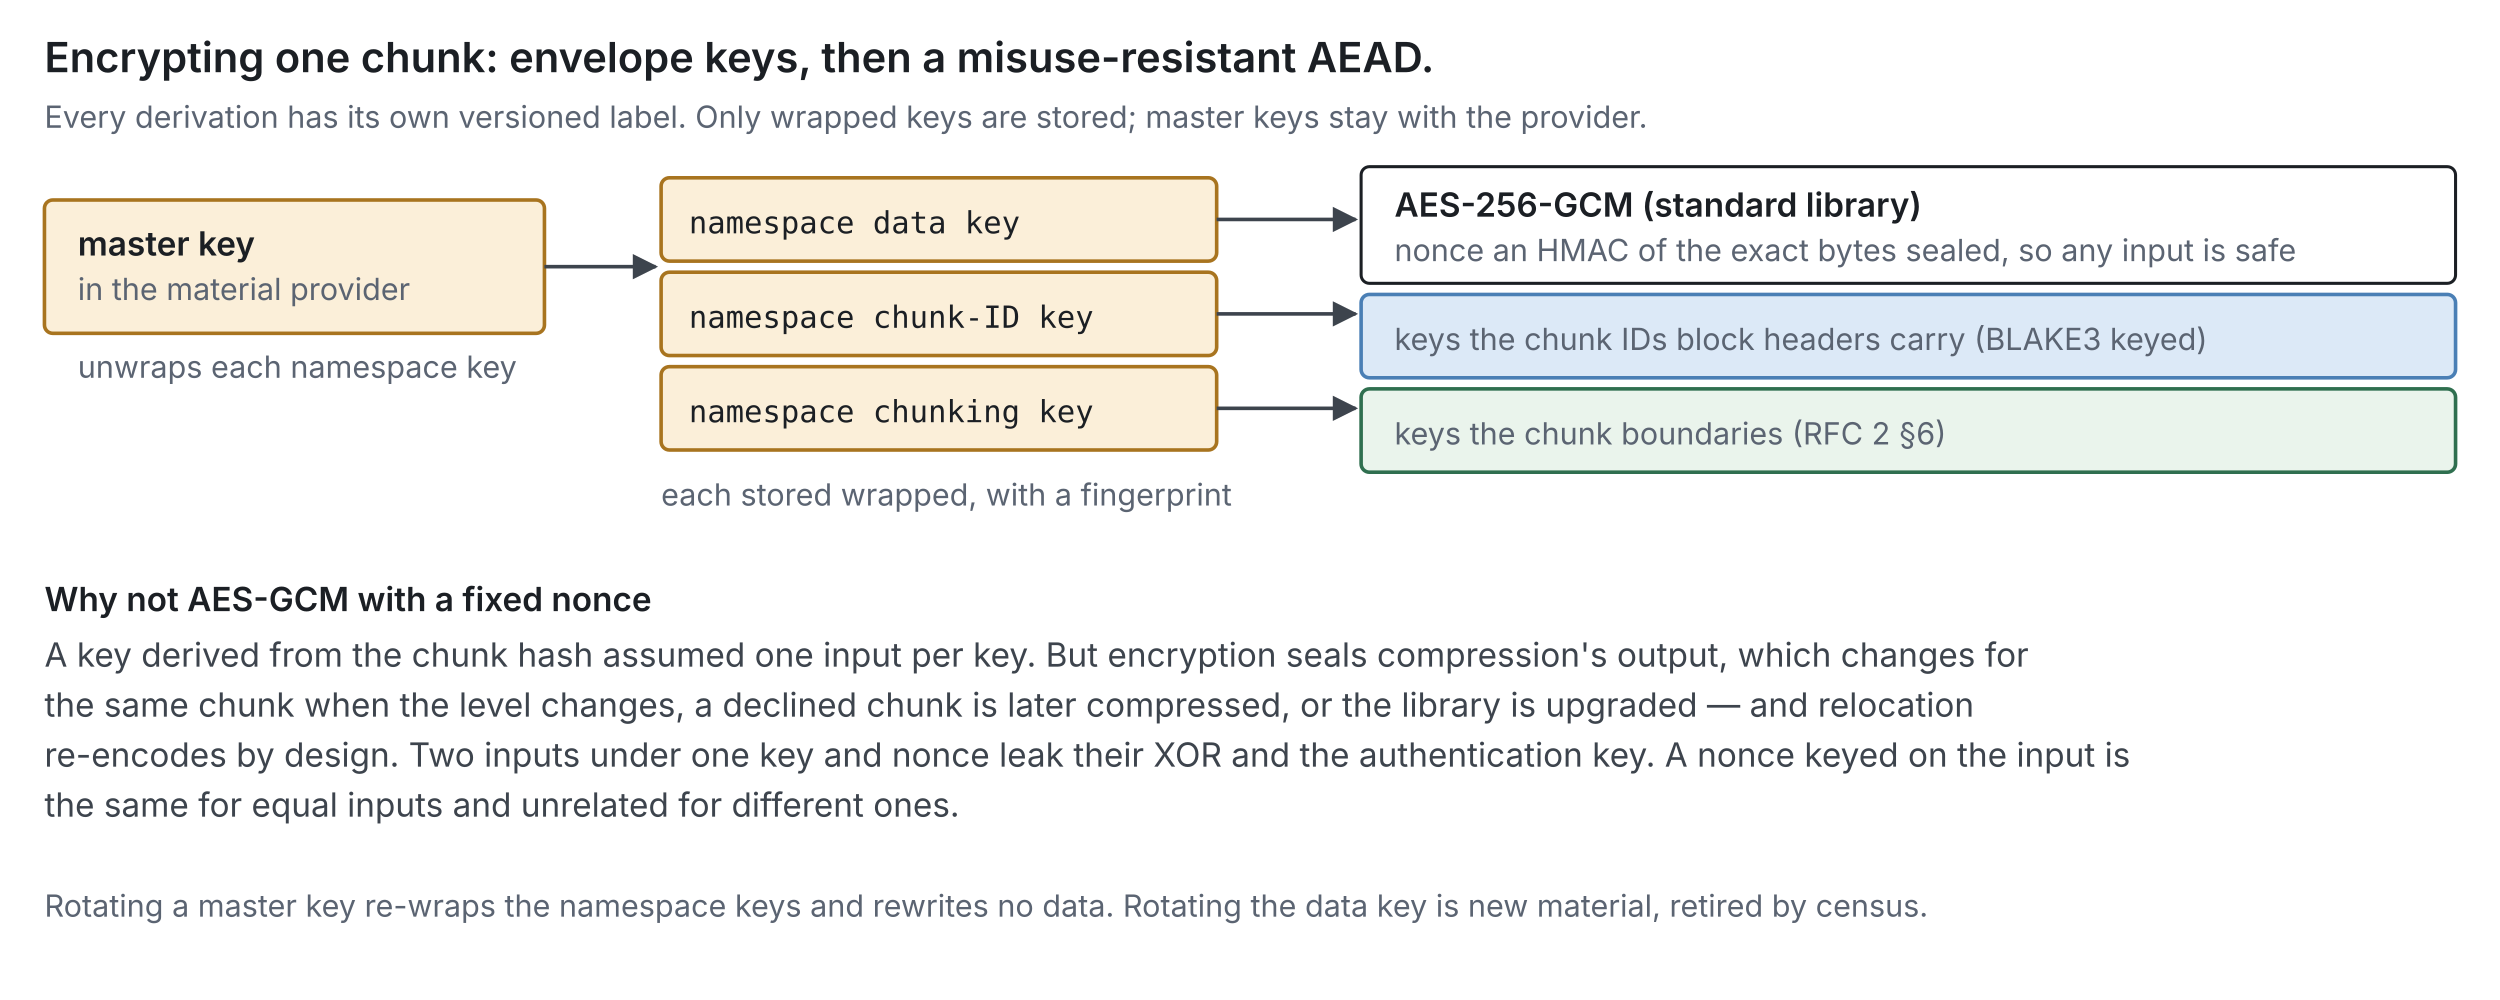
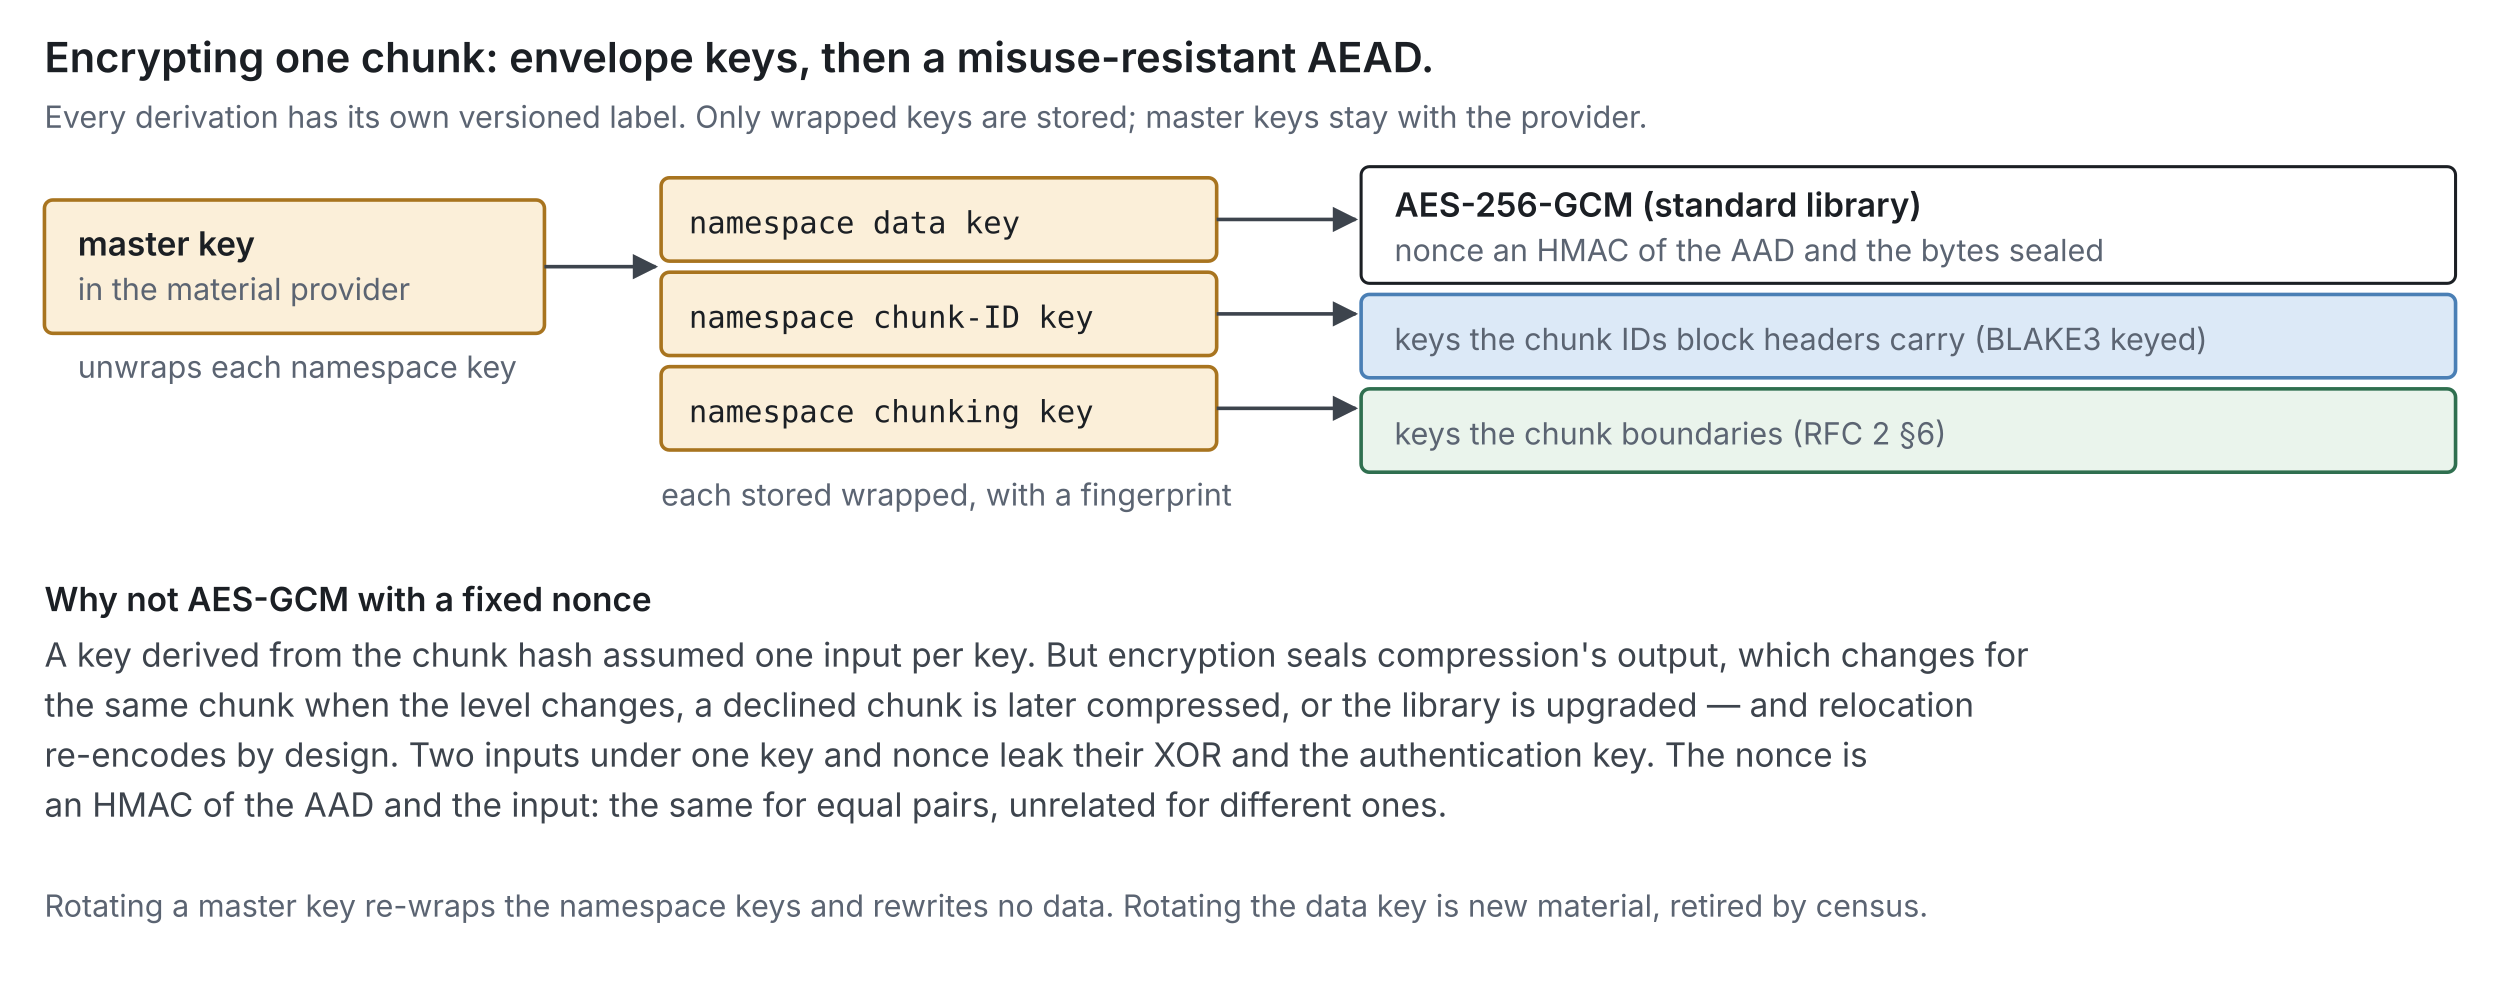
<svg xmlns="http://www.w3.org/2000/svg" viewBox="0 0 900 360" width="900" height="360" font-family="system-ui,-apple-system,Segoe UI,sans-serif">
  <defs>
    <style>
.t{font-size:15px;font-weight:600;fill:#1b1f24}.h{font-size:12px;font-weight:600;fill:#1b1f24}.l{font-size:12px;fill:#3d444d}.s{font-size:11px;fill:#5b6472}
.m{font-family:ui-monospace,SFMono-Regular,Menlo,monospace;font-size:11px;fill:#1b1f24}
.env{fill:#f4f6f8;stroke:#9aa4b2;stroke-width:1.2}.c{fill:#dce9f7;stroke:#4a7fb5;stroke-width:1.3}.a{fill:#eaf4ec;stroke:#2f6f4f;stroke-width:1.3}
.p{fill:#ffffff;stroke:#1b1f24;stroke-width:1.1}.k{fill:#fbefd9;stroke:#a8741f;stroke-width:1.3}.r{fill:#f8e3e6;stroke:#a33a4d;stroke-width:1.3}
.ar{stroke:#3d444d;stroke-width:1.3;fill:none;marker-end:url(#h)}.dash{stroke:#9aa4b2;stroke-width:1.1;stroke-dasharray:4 3;fill:none}
</style>
    <marker id="h" viewBox="0 0 10 10" refX="9" refY="5" markerWidth="7" markerHeight="7" orient="auto-start-reverse">
      <path d="M0 0L10 5L0 10z" fill="#3d444d" />
    </marker>
  </defs>
  <rect width="900" height="360" fill="#ffffff" />
  <text x="16" y="26" class="t">Encrypting one chunk: envelope keys, then a misuse-resistant AEAD.</text>
  <text x="16" y="46" class="s">Every derivation has its own versioned label. Only wrapped keys are stored; master keys stay with the provider.</text>
  <rect x="16" y="72" width="180" height="48" rx="3" class="k" />
  <text x="28" y="92" class="h">master key</text>
  <text x="28" y="108" class="s">in the material provider</text>
  <path d="M196 96H236" class="ar" />
  <text x="28" y="136" class="s">unwraps each namespace key</text>
  <rect x="238" y="64" width="200" height="30" rx="3" class="k" />
  <text x="248" y="84" class="m">namespace data key</text>
  <rect x="238" y="98" width="200" height="30" rx="3" class="k" />
  <text x="248" y="118" class="m">namespace chunk-ID key</text>
  <rect x="238" y="132" width="200" height="30" rx="3" class="k" />
  <text x="248" y="152" class="m">namespace chunking key</text>
  <text x="238" y="182" class="s">each stored wrapped, with a fingerprint</text>
  <path d="M438 79H488" class="ar" />
  <rect x="490" y="60" width="394" height="42" rx="3" class="p" />
  <text x="502" y="78" class="h">AES-256-GCM (standard library)</text>
-   <text x="502" y="94" class="s">nonce an HMAC of the exact bytes sealed, so any input is safe</text>
+   <text x="502" y="94" class="s">nonce an HMAC of the AAD and the bytes sealed</text>
  <path d="M438 113H488" class="ar" />
  <rect x="490" y="106" width="394" height="30" rx="3" class="c" />
  <text x="502" y="126" class="s">keys the chunk IDs block headers carry (BLAKE3 keyed)</text>
  <path d="M438 147H488" class="ar" />
  <rect x="490" y="140" width="394" height="30" rx="3" class="a" />
  <text x="502" y="160" class="s">keys the chunk boundaries (RFC 2 §6)</text>
  <text x="16" y="220" class="h">Why not AES-GCM with a fixed nonce</text>
  <text x="16" y="240" class="l">A key derived from the chunk hash assumed one input per key. But encryption seals compression's output, which changes for</text>
  <text x="16" y="258" class="l">the same chunk when the level changes, a declined chunk is later compressed, or the library is upgraded — and relocation</text>
-   <text x="16" y="276" class="l">re-encodes by design. Two inputs under one key and nonce leak their XOR and the authentication key. A nonce keyed on the input is</text>
-   <text x="16" y="294" class="l">the same for equal inputs and unrelated for different ones.</text>
+   <text x="16" y="276" class="l">re-encodes by design. Two inputs under one key and nonce leak their XOR and the authentication key. The nonce is</text>
+   <text x="16" y="294" class="l">an HMAC of the AAD and the input: the same for equal pairs, unrelated for different ones.</text>
  <text x="16" y="330" class="s">Rotating a master key re-wraps the namespace keys and rewrites no data. Rotating the data key is new material, retired by census.</text>
</svg>
